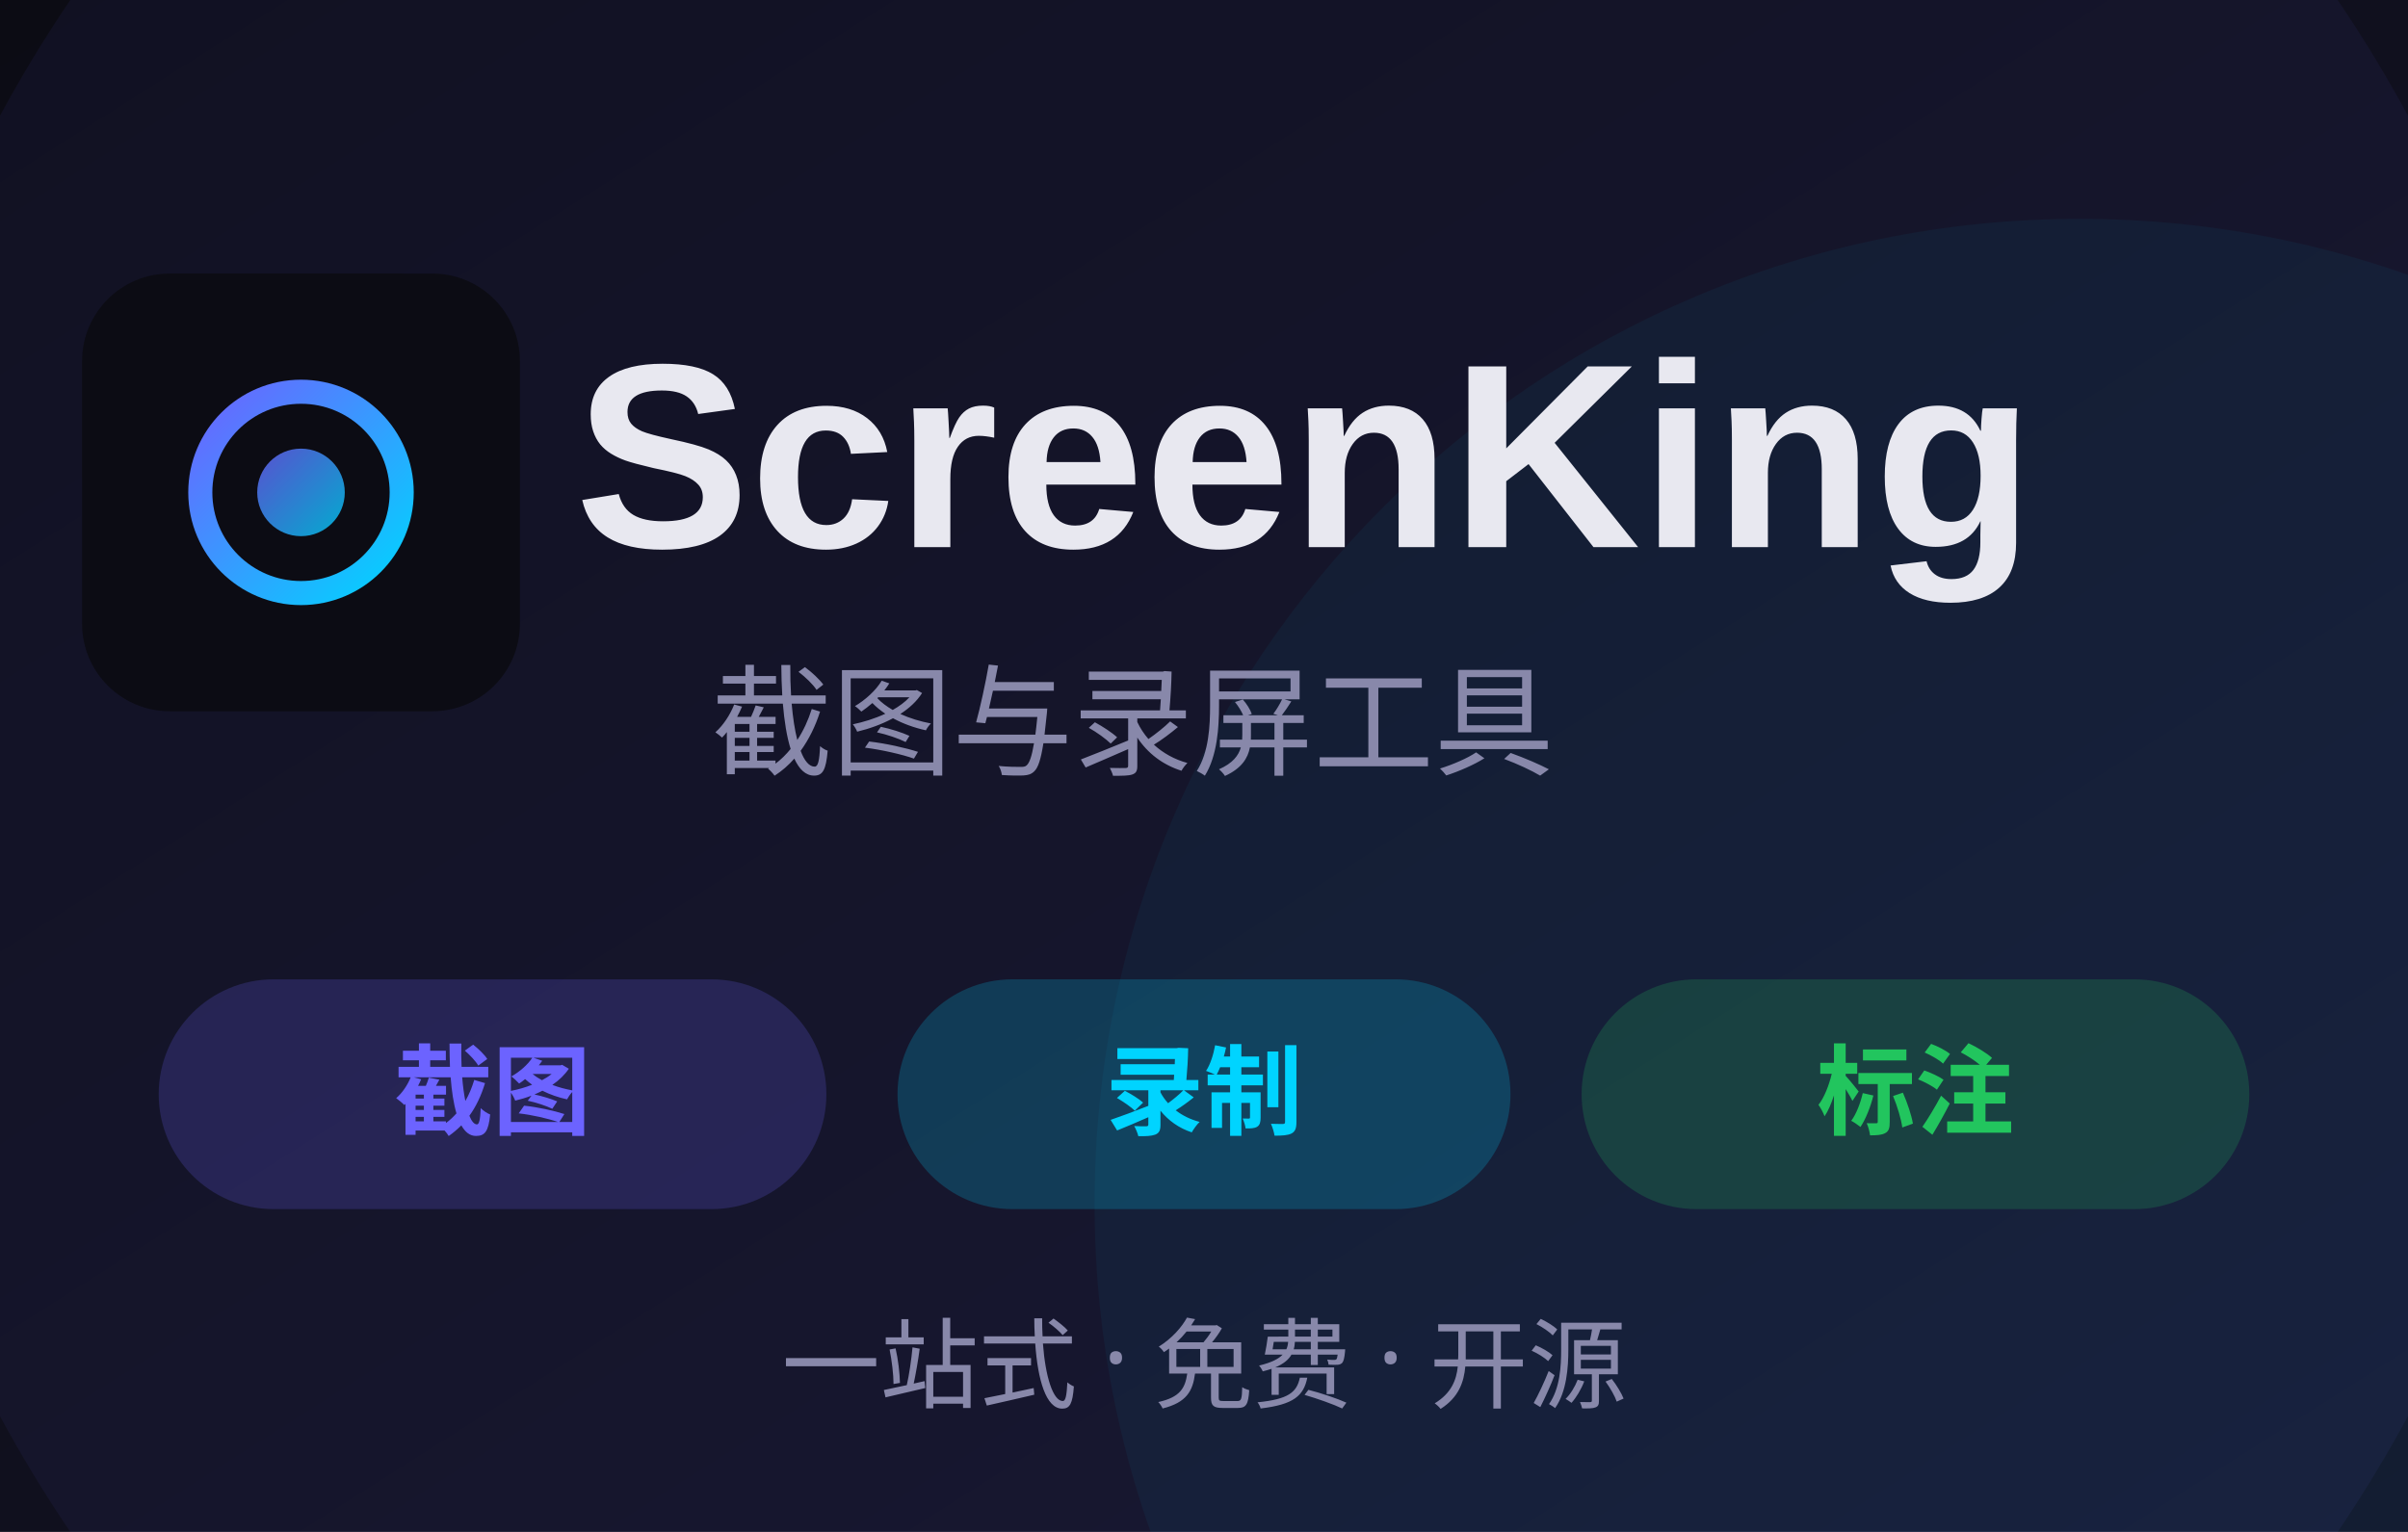
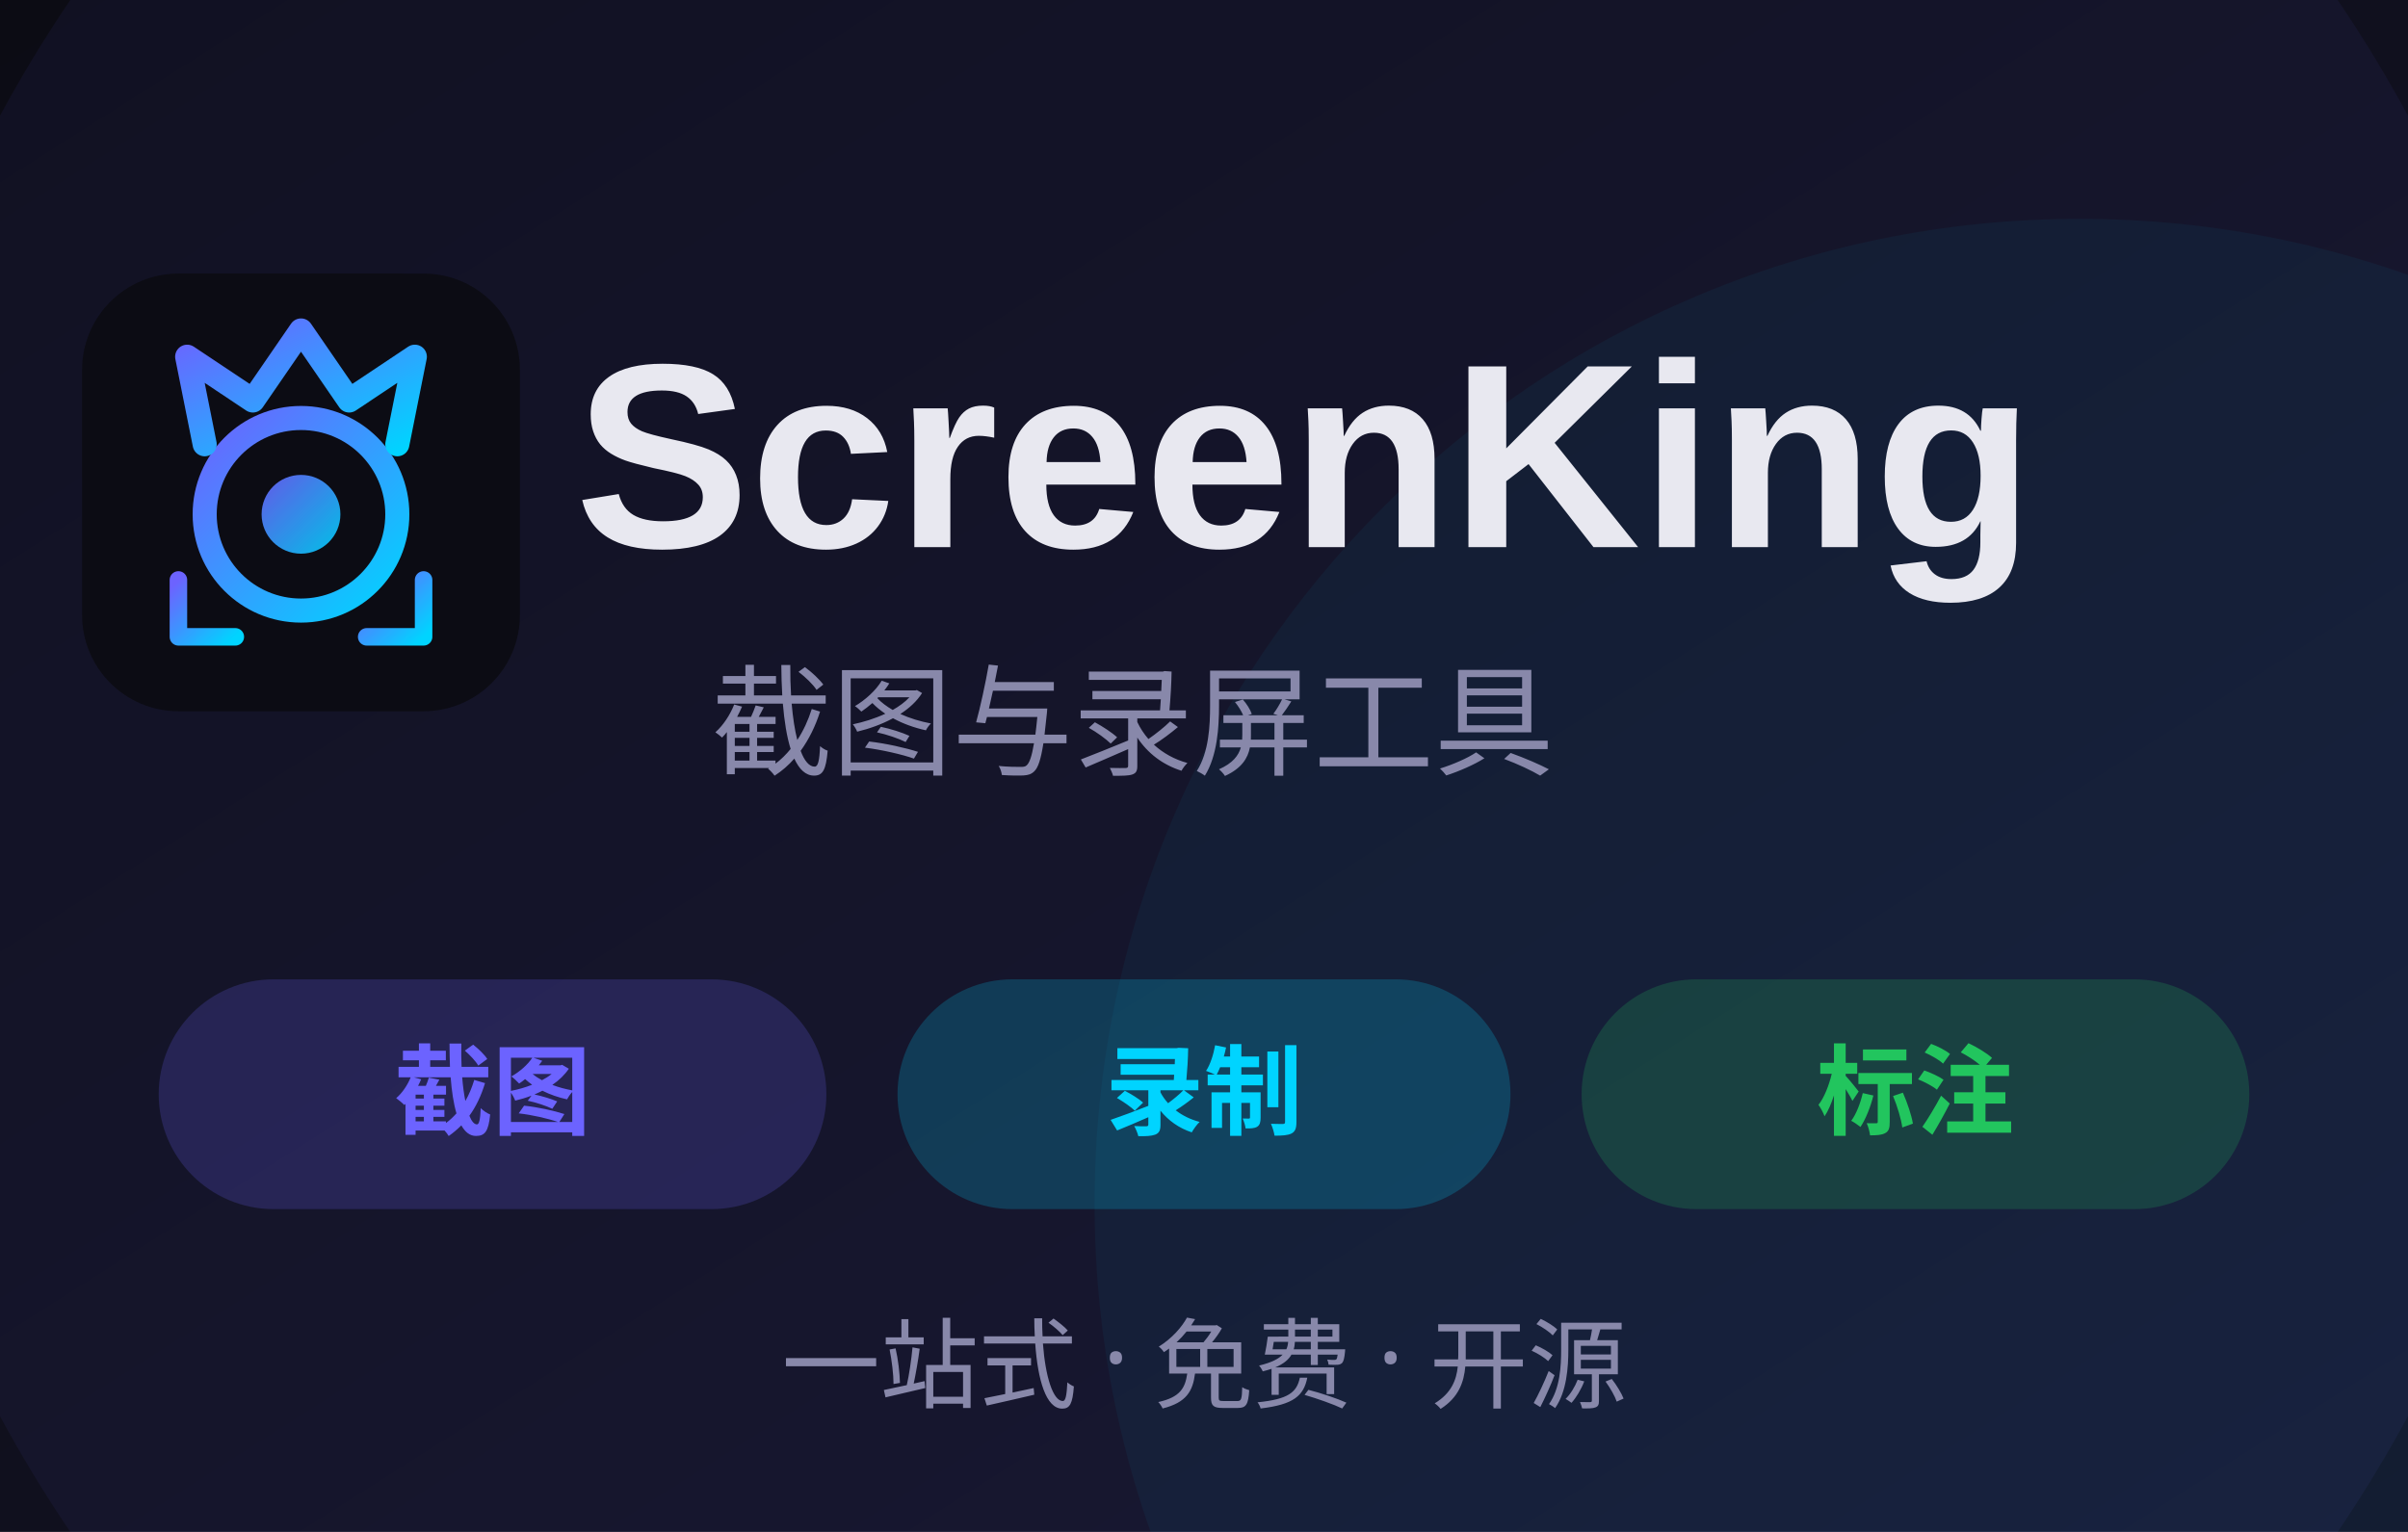
<svg xmlns="http://www.w3.org/2000/svg" width="440" height="280" viewBox="0 0 440 280">
  <defs>
    <linearGradient id="iconGrad" x1="0%" y1="0%" x2="100%" y2="100%">
      <stop offset="0%" style="stop-color:#6C63FF" />
      <stop offset="100%" style="stop-color:#00D4FF" />
    </linearGradient>
    <linearGradient id="bgGrad" x1="0%" y1="0%" x2="100%" y2="100%">
      <stop offset="0%" style="stop-color:#0C0C14" />
      <stop offset="100%" style="stop-color:#141428" />
    </linearGradient>
    <linearGradient id="btnGrad" x1="0%" y1="0%" x2="100%" y2="0%">
      <stop offset="0%" style="stop-color:#6C63FF" />
      <stop offset="100%" style="stop-color:#00D4FF" />
    </linearGradient>
  </defs>
  <rect width="440" height="280" fill="url(#bgGrad)" />
  <circle cx="220" cy="140" r="250" fill="#6C63FF" opacity="0.06" />
  <circle cx="380" cy="220" r="180" fill="#00D4FF" opacity="0.05" />
-   <rect x="15" y="50" width="80" height="80" rx="16" fill="#0C0C14" />
-   <circle cx="55" cy="90" r="18.4" fill="none" stroke="url(#iconGrad)" stroke-width="4.4" />
-   <circle cx="55" cy="90" r="8" fill="url(#iconGrad)" opacity="0.8" />
-   <line x1="29.4" y1="64.4" x2="39" y2="64.4" stroke="url(#iconGrad)" stroke-width="3.2" stroke-linecap="round" />
-   <line x1="29.4" y1="64.4" x2="29.4" y2="74" stroke="url(#iconGrad)" stroke-width="3.2" stroke-linecap="round" />
-   <line x1="80.6" y1="64.4" x2="71" y2="64.4" stroke="url(#iconGrad)" stroke-width="3.2" stroke-linecap="round" />
-   <line x1="80.6" y1="64.4" x2="80.6" y2="74" stroke="url(#iconGrad)" stroke-width="3.2" stroke-linecap="round" />
+   <rect x="15" y="50" width="80" height="80" rx="17.6" fill="#0C0C14" />
+   <circle cx="55" cy="94" r="17.6" fill="none" stroke="url(#iconGrad)" stroke-width="4.4" />
+   <circle cx="55" cy="94" r="7.2" fill="url(#iconGrad)" opacity="0.9" />
+   <path d="       M 37.4 81.2       L 34.2 65.2       L 46.2 73.2       L 55 60.4       L 63.8 73.2       L 75.8 65.2       L 72.6 81.2     " fill="none" stroke="url(#iconGrad)" stroke-width="4.4" stroke-linejoin="round" stroke-linecap="round" />
+   <path d="       M 43 116.4       L 32.6 116.4       L 32.6 106     " fill="none" stroke="url(#iconGrad)" stroke-width="3.2" stroke-linecap="round" stroke-linejoin="round" />
+   <path d="       M 67 116.4       L 77.4 116.4       L 77.4 106     " fill="none" stroke="url(#iconGrad)" stroke-width="3.2" stroke-linecap="round" stroke-linejoin="round" />
  <text x="105" y="100" fill="#E8E8F0" font-family="Arial, sans-serif" font-size="48" font-weight="800">ScreenKing</text>
  <text x="130" y="140" fill="#8888AA" font-family="sans-serif" font-size="22">截图与录屏工具</text>
  <rect x="30" y="180" width="120" height="40" rx="20" fill="#6C63FF" opacity="0.2" stroke="#6C63FF" stroke-width="2" />
  <text x="90" y="206" fill="#6C63FF" font-family="sans-serif" font-size="18" text-anchor="middle" font-weight="700">截图</text>
  <rect x="165" y="180" width="110" height="40" rx="20" fill="#00D4FF" opacity="0.2" stroke="#00D4FF" stroke-width="2" />
  <text x="220" y="206" fill="#00D4FF" font-family="sans-serif" font-size="18" text-anchor="middle" font-weight="700">录制</text>
  <rect x="290" y="180" width="120" height="40" rx="20" fill="#22C55E" opacity="0.2" stroke="#22C55E" stroke-width="2" />
  <text x="350" y="206" fill="#22C55E" font-family="sans-serif" font-size="18" text-anchor="middle" font-weight="700">标注</text>
  <text x="220" y="256" fill="#8888AA" font-family="sans-serif" font-size="18" text-anchor="middle">一站式 · 免费 · 开源</text>
</svg>
